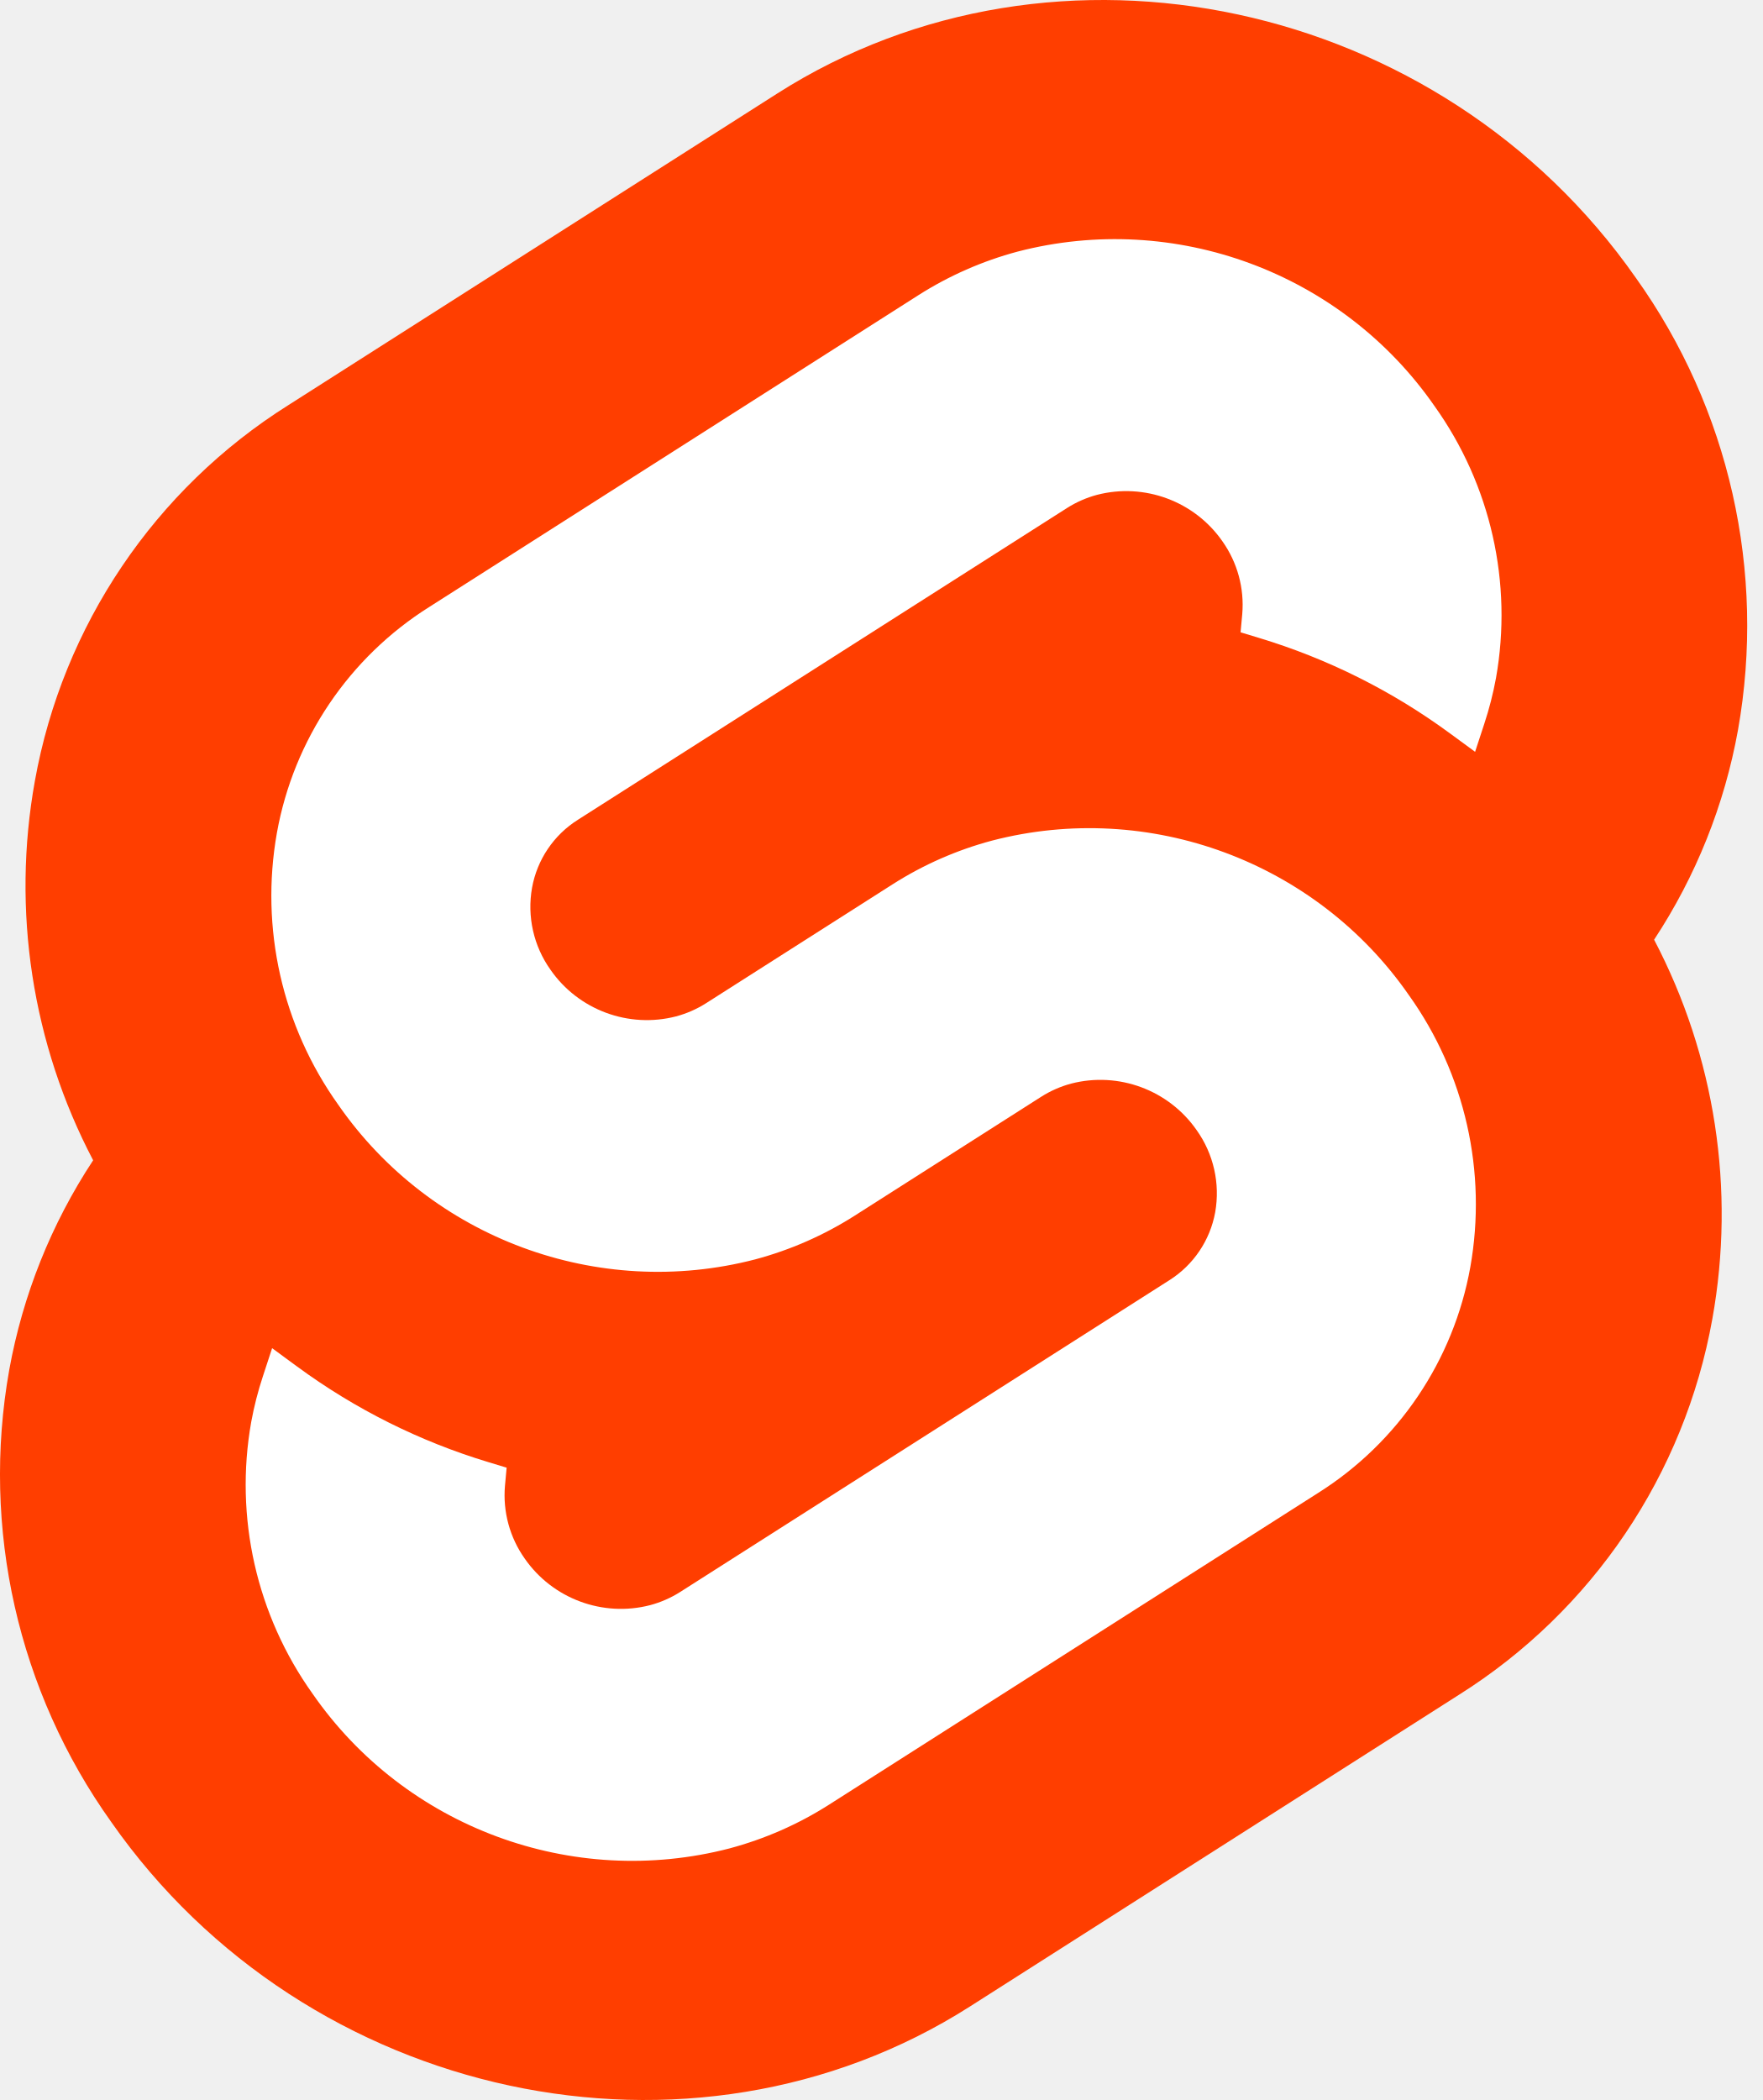
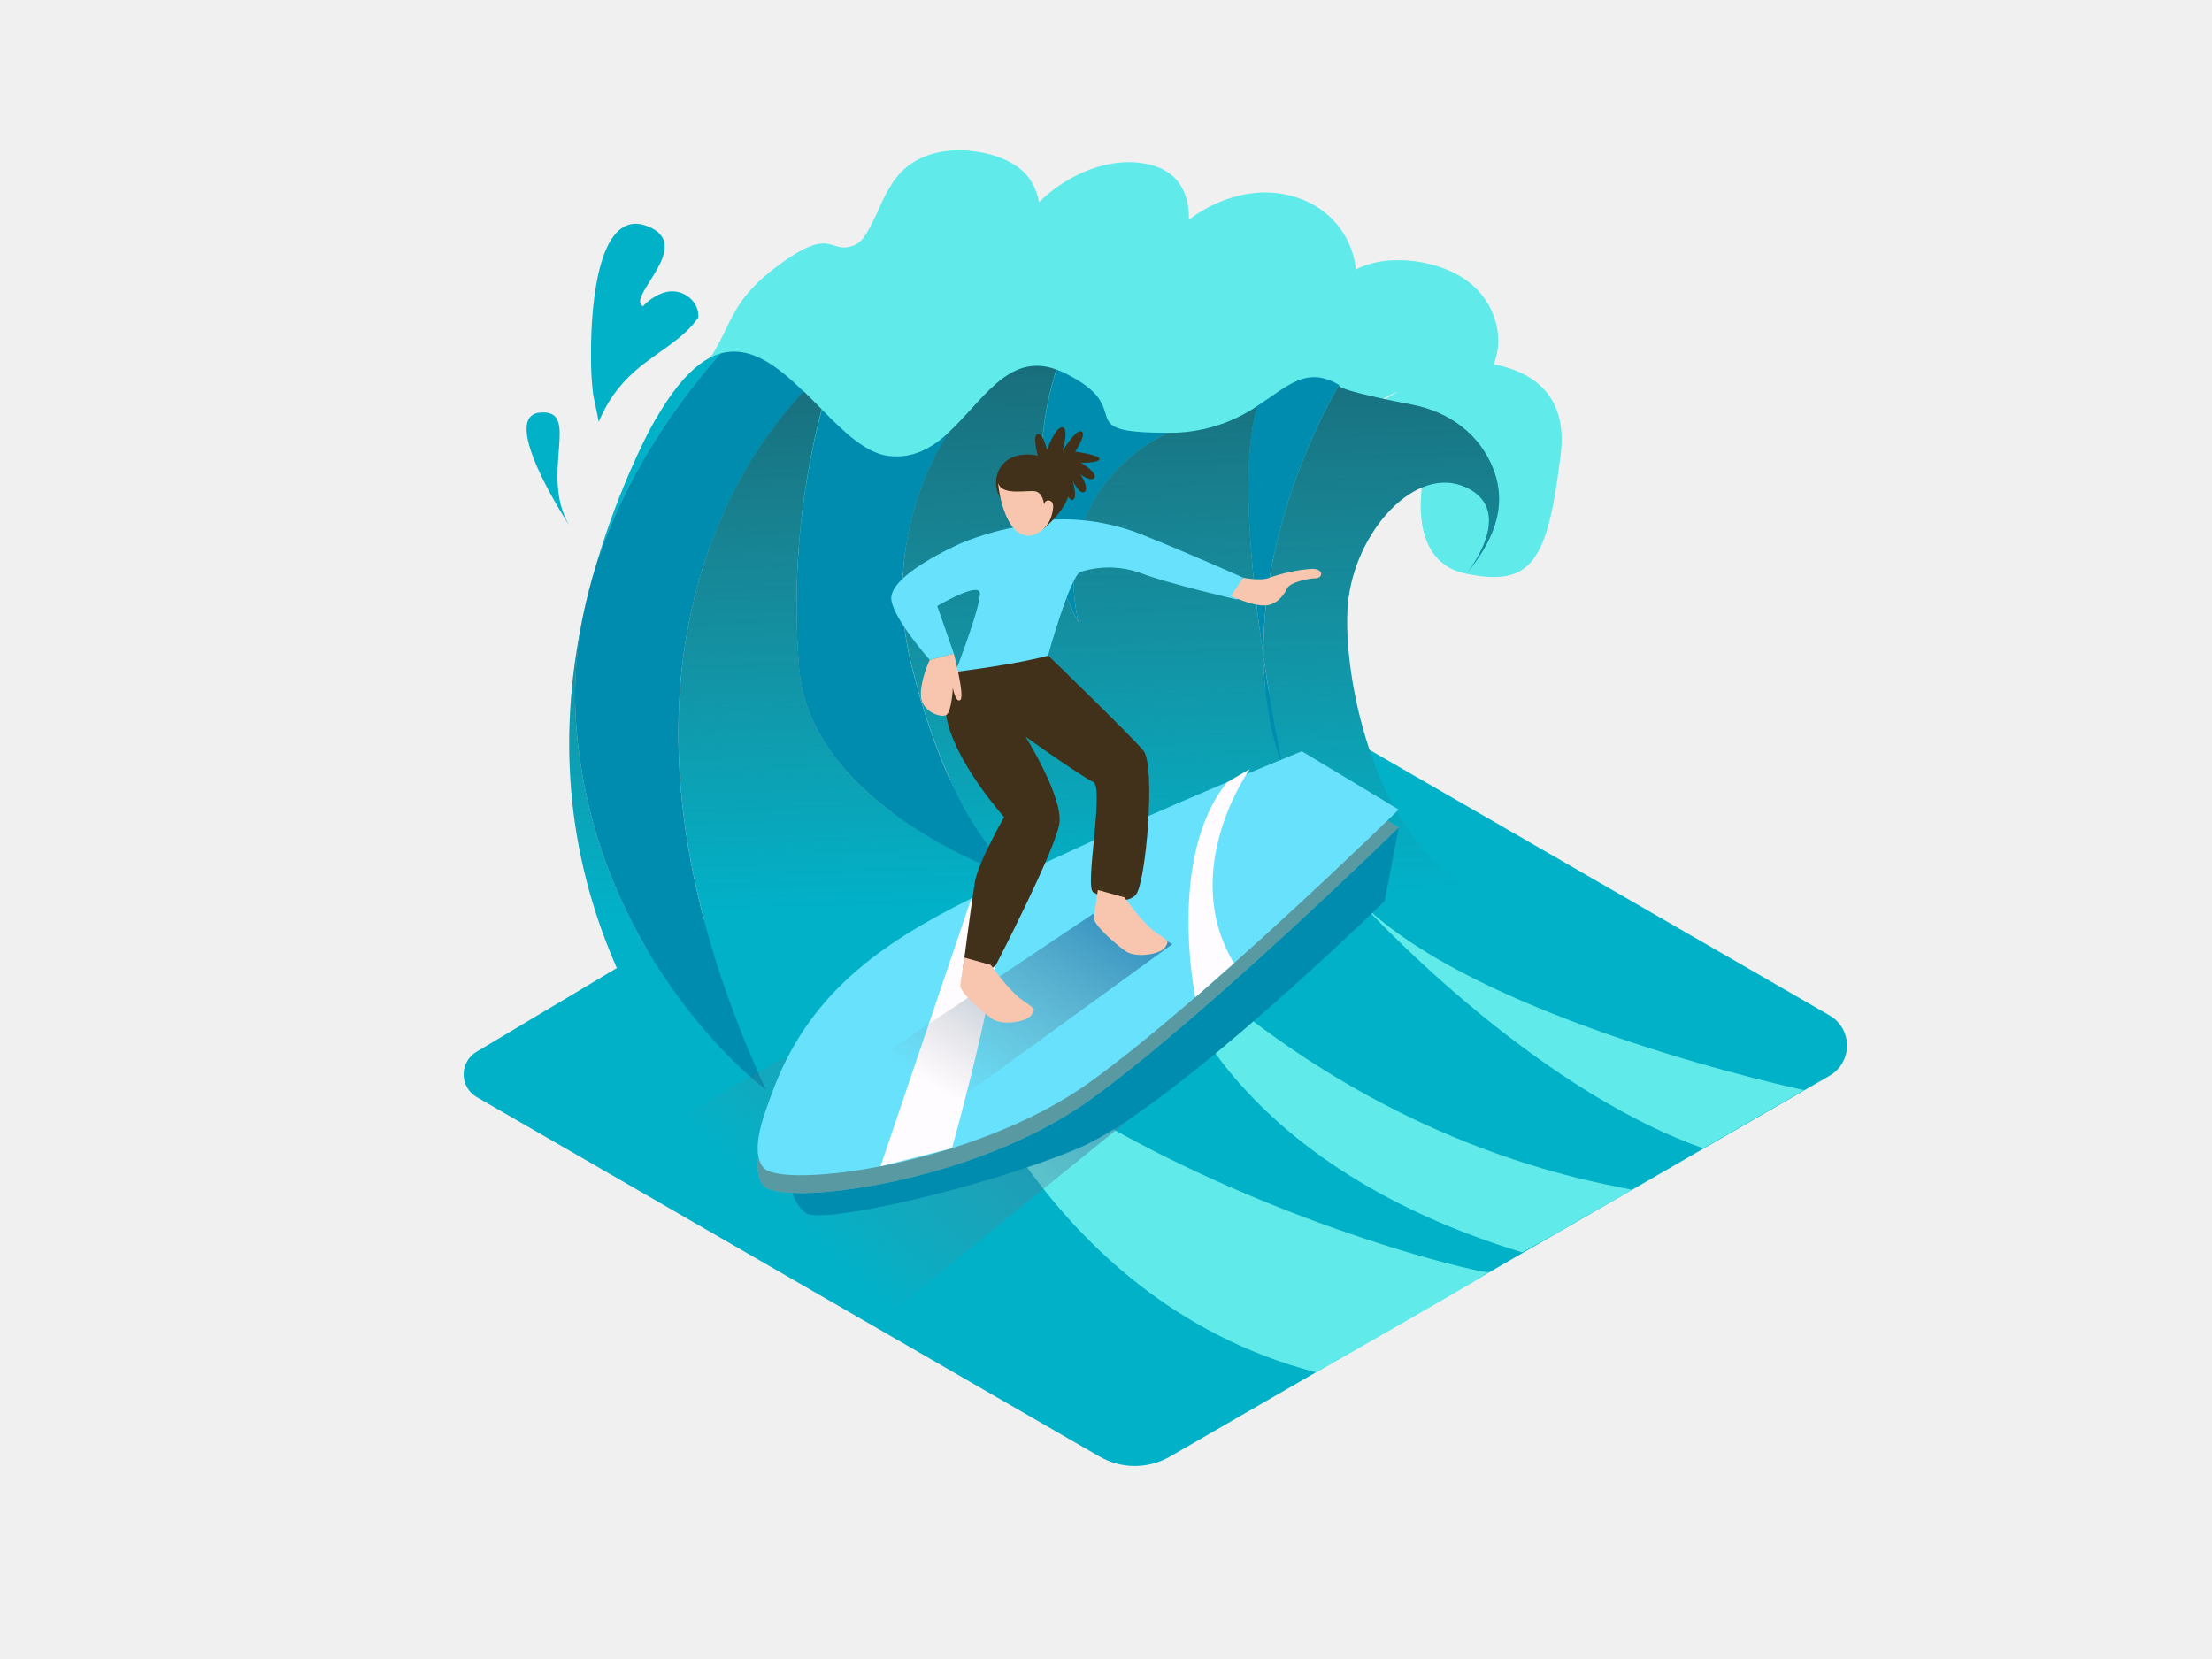
- <svg xmlns="http://www.w3.org/2000/svg" viewBox="0 0 94 112">
-   <path d="M87.253,14.819C76.853,-0.066 56.313,-4.478 41.462,4.984L15.379,21.608C8.258,26.088 3.346,33.37 1.86,41.651C0.617,48.551 1.71,55.673 4.968,61.882C2.736,65.269 1.213,69.074 0.492,73.065C-1.009,81.506 0.956,90.205 5.939,97.181C16.341,112.067 36.881,116.478 51.731,107.016L77.813,90.392C84.935,85.913 89.847,78.63 91.332,70.349C92.576,63.449 91.483,56.327 88.227,50.117C90.459,46.73 91.981,42.926 92.701,38.935C94.202,30.494 92.237,21.795 87.254,14.819" style="fill:#ff3e00;" />
-   <path d="M38.914,98.581C30.526,100.762 21.616,97.46 16.677,90.339C13.679,86.144 12.498,80.912 13.4,75.836C13.551,75.011 13.76,74.197 14.023,73.401L14.514,71.903L15.851,72.884C18.937,75.152 22.387,76.876 26.054,77.982L27.023,78.276L26.934,79.244C26.815,80.62 27.188,81.994 27.986,83.122C29.473,85.267 32.155,86.263 34.681,85.607C35.248,85.455 35.788,85.218 36.283,84.903L62.367,68.281C63.656,67.469 64.546,66.15 64.817,64.65C65.087,63.12 64.731,61.544 63.83,60.279C62.342,58.133 59.659,57.137 57.132,57.792C56.566,57.944 56.026,58.181 55.532,58.496L45.579,64.841C43.942,65.882 42.156,66.666 40.282,67.167C31.894,69.348 22.985,66.045 18.045,58.924C15.048,54.729 13.866,49.498 14.769,44.422C15.662,39.442 18.616,35.063 22.899,32.37L48.98,15.747C50.617,14.705 52.405,13.919 54.28,13.418C62.668,11.238 71.577,14.54 76.517,21.661C79.514,25.856 80.696,31.088 79.793,36.164C79.641,36.989 79.433,37.803 79.17,38.599L78.679,40.097L77.343,39.117C74.257,36.848 70.806,35.123 67.139,34.017L66.17,33.723L66.259,32.755C66.377,31.379 66.004,30.005 65.207,28.877C63.721,26.732 61.038,25.737 58.512,26.392C57.945,26.544 57.405,26.781 56.91,27.096L30.827,43.719C29.537,44.531 28.647,45.849 28.378,47.349C28.106,48.879 28.461,50.456 29.363,51.721C30.851,53.866 33.534,54.862 36.061,54.207C36.628,54.055 37.168,53.818 37.663,53.503L47.615,47.16C49.251,46.118 51.037,45.333 52.911,44.833C61.299,42.652 70.208,45.954 75.148,53.075C78.145,57.27 79.327,62.502 78.424,67.578C77.531,72.558 74.577,76.937 70.294,79.631L44.213,96.253C42.576,97.295 40.788,98.08 38.913,98.581" style="fill:#fff;" />
+ <svg xmlns="http://www.w3.org/2000/svg" xmlns:xlink="http://www.w3.org/1999/xlink" viewBox="0 0 400 300">
+   <linearGradient id="b" x1="194.86" x2="190.15" y1="162.67" y2="12.95" gradientUnits="userSpaceOnUse">
+     <stop offset="0" stop-color="#4d4d4d" stop-opacity="0" />
+     <stop offset=".41" stop-color="#344b51" stop-opacity=".41" />
+     <stop offset=".98" stop-color="#114956" />
+   </linearGradient>
+   <linearGradient id="a" x1="145.01" x2="213.04" y1="222.47" y2="149.2" gradientUnits="userSpaceOnUse">
+     <stop offset="0" stop-color="gray" stop-opacity="0" />
+     <stop offset="1" stop-color="#0071bc" />
+   </linearGradient>
+   <linearGradient xlink:href="#a" id="d" x1="170.79" x2="202.9" y1="197.83" y2="147.62" />
+   <path fill="#01b1c8" d="m112.16 174.68-26 15.52a4.75 4.75 0 0 0 .06 8.2l112.62 65a12.73 12.73 0 0 0 12.73 0l119.28-68.87a6.3 6.3 0 0 0 0-10.91l-116-66.95" />
+   <path fill="#60eaea" d="M270.12 65.87c2-5.05.19-11.12-4.37-14.75-5-4-14.48-5.55-20.56-2.39a15.13 15.13 0 0 0-8-11.87C229.8 33 221.4 34.93 215 39.71c.07-4.6-1.76-8.77-7.34-10-7.1-1.58-14.78 1.93-19.78 6.85a10.6 10.6 0 0 0-1.81-4.38c-2.38-3.17-6.86-4.53-10.64-4.91-4-.4-8.4.37-11.56 3-2.41 2-3.91 5.06-5.2 8.09-1.39 2.71-2.33 5.25-4.21 6-4.74 1.86-3.68-4-14.38 4.13S133.15 62 123.15 70.38s-11.05 27.42-11 27.83L232 100.39a37.44 37.44 0 0 1 10.9-22.73l14.8 7.18s-4.37 16.51 7.44 18.91 14.73-2.07 17.08-21.57c1.4-11.29-5.8-15.1-12.1-16.31m-17.18 4.81-6.81 4.17a33 33 0 0 1 6.81-4.17" />
+   <path fill="#01b1c8" d="M268.93 162.14c-20.15-7.76-26.41-40.2-25.18-53.08S256 83.8 265.18 88.16s0 15.57 0 15.59c4.48-5.47 7.61-11.75 4.89-18.85-2.44-6.38-8-10.4-14.62-11.71-1.14-.22-13.9-2.6-13.29-3.58 0 0-14.1 23-13.67 49.19 1.7 11.39 3.55 20.14 3.55 20.14a61.8 61.8 0 0 1-3.55-20.14c-2.28-15.28-4.26-35.32-1.09-45.4a28.13 28.13 0 0 1-16.21 4.87s-21.65 9.05-16.19 34.25a60.16 60.16 0 0 1-4-45.7c-8.7-3.17-13.31 5.8-19.55 11.46a54.4 54.4 0 0 0-6.45 42.65c8.27 32.79 20.68 38.54 20.68 38.54s-38.82-12.14-41.15-38.54A140 140 0 0 1 148.57 74c-1.06-1.07-2.13-2.16-3.22-3.21-10.86 11.35-41 51.92-6.85 126.24 0 0-30.44-22.57-34.22-64.79a73.3 73.3 0 0 1 1.08-20.45c-7.45 35.45 2.23 68.3 29.54 98.31 34.06 37.43 117.65 22.45 117.65 22.45 49.85-5.14 36.53-62.65 16.38-70.41M114 85.06a146 146 0 0 0-6.78 19.08c5.45-18.48 16.52-32.84 23.15-40.24-4.93 1.36-10.31 7.22-16.37 21.16" />
+   <g fill="#008caf">
+     <path d="M105.37 111.83q.8-3.82 1.88-7.69c-.74 2.49-1.38 5.06-1.88 7.69" />
+     <path d="M104.28 132.28c3.78 42.22 34.22 64.79 34.22 64.79-34.17-74.32-4-114.89 6.85-126.24-4.7-4.57-9.58-8.4-15-6.93-6.63 7.4-17.69 21.76-23.15 40.24q-1.07 3.86-1.88 7.69a73.3 73.3 0 0 0-1.04 20.45" />
+     <path d="M144.5 120.93c2.32 26.4 41.15 38.54 41.15 38.54s-12.42-5.75-20.68-38.54a54.4 54.4 0 0 1 6.51-42.64c-3 2.74-6.42 4.71-10.86 4.15-4.06-.51-8-4.32-12-8.39a140 140 0 0 0-4.12 46.88m50.5-8.41c-5.43-25.19 16.21-34.26 16.21-34.26-18.52 0-4.87-4.14-18.85-10.88a14 14 0 0 0-1.31-.55 60.16 60.16 0 0 0 3.95 45.69m33.48 6.27c-.42-26.18 13.67-49.19 13.67-49.19-5.94-3.49-9.22.2-14.77 3.79-3.16 10.08-1.17 30.12 1.1 45.4m0 0a61.8 61.8 0 0 0 3.52 20.14s-1.82-8.75-3.52-20.14" />
+   </g>
+   <path fill="url(#b)" d="M268.93 162.14c-20.15-7.76-26.41-40.2-25.18-53.08S256 83.8 265.18 88.16s0 15.57 0 15.59c4.48-5.47 7.61-11.75 4.89-18.85-2.44-6.38-8-10.4-14.62-11.71-1.14-.22-13.9-2.6-13.29-3.58 0 0-14.1 23-13.67 49.19 1.7 11.39 3.55 20.14 3.55 20.14a61.8 61.8 0 0 1-3.55-20.14c-2.28-15.28-4.26-35.32-1.09-45.4a28.13 28.13 0 0 1-16.21 4.87s-21.65 9.05-16.19 34.25a60.16 60.16 0 0 1-4-45.7c-8.7-3.17-13.31 5.8-19.55 11.46a54.4 54.4 0 0 0-6.45 42.65c8.27 32.79 20.68 38.54 20.68 38.54s-38.82-12.14-41.15-38.54A140 140 0 0 1 148.57 74c-1.06-1.07-2.13-2.16-3.22-3.21-10.86 11.35-41 51.92-6.85 126.24 0 0-30.44-22.57-34.22-64.79a73.3 73.3 0 0 1 1.08-20.45c-7.45 35.45 2.23 68.3 29.54 98.31 34.06 37.43 117.65 22.45 117.65 22.45 49.85-5.14 36.53-62.65 16.38-70.41" />
+   <path fill="#60eaea" d="M269.32 230.06c-2.16.32-61.81-13.93-98.73-47.49 0 0 26.25 35.11 48.37 42.76 36.48 12.67 50.36 4.73 50.36 4.73m13.5-7.79c4.57-2.79 3.3-1.9 12.33-7.12-9.57-1.92-47.7-8.43-85.19-44.8 0 0 6.88 38.3 65.3 56.12zm43.41-25.14s-58.69-12.42-80.41-34.2c0 0 30.06 33.37 62.18 44.72" />
+   <path fill="#60eaea" d="M170.59 182.58S187.26 235 238 248.17c0 0 19.4-11 30.68-17.68 0 0-35.17-2.82-49.68-13.37" />
+   <path fill="#01b1c8" d="M102.93 95S90 75.34 97.62 74.61 97.46 85.7 102.93 95m5.34-18.69a24.1 24.1 0 0 1 6.58-9.23c4-3.5 8.74-5.68 11.44-9.7a4.34 4.34 0 0 0-.33-1.87A4.87 4.87 0 0 0 119.8 53a9.1 9.1 0 0 0-3.53 2.38c-3.17-1.62 9.55-11.1.81-14.48-8.58-3.32-10.26 13.08-10.21 23.37a56 56 0 0 0 .39 7.07c.1.66.65 2.95 1.01 4.97" />
+   <path fill="url(#a)" d="m158 239.86 76-61.6-93 13.36-33.07 19.28c6.25 3.85 43.87 24.95 50.07 28.96" />
+   <path fill="#008caf" d="m252.93 149.62-2.53 13.31s-38.47 37.6-55.43 44.72-46.3 13.8-49.22 11.73-3.1-6.93-3.1-6.93" />
+   <path fill="#68e1fd" d="m252.93 149.62-17.52-10.54c-20.17 8.24-40.24 16.92-59.76 26.61C159 174 146 183.11 139.5 201.16c-1.11 3.09-4.06 10.17-1.44 13.23 3.33 3.88 38.09-.32 59.15-15.56s55.72-49.21 55.72-49.21" />
+   <path fill="#41311a" d="m252.93 149.62-17.52-10.54c-20.17 8.24-40.24 16.92-59.76 26.61C159 174 146 183.11 139.5 201.16c-1.11 3.09-4.06 10.17-1.44 13.23 3.33 3.88 38.09-.32 59.15-15.56s55.72-49.21 55.72-49.21" opacity=".41" />
+   <path fill="#68e1fd" d="m252.93 146.39-17.52-10.54c-20.17 8.24-40.24 16.92-59.76 26.61-16.65 8.26-29.65 17.42-36.15 35.47-1.11 3.09-4.06 10.17-1.44 13.23 3.33 3.88 38.09-.32 59.15-15.56s55.72-49.21 55.72-49.21" />
+   <path fill="#fffcff" d="M226 139.08s-13 18.24-2.85 35.1l-7 6.17s-5.2-25.39 5.75-38.89zm-50.35 23.38-16.42 48.44 12.91-3.28s9-31.62 9.83-48.26z" />
+   <path fill="url(#d)" d="M161.16 207.65 212 170.73l-12.25-6.87-54.39 36.44c6.32 3.84 9.64 3.34 15.8 7.35" />
+   <path fill="#41311a" d="M175.81 118.19s-6.47 4.64-4.43 12.57 10.2 17 10.2 17-4.7 8.16-5.3 11.78-2.18 15.86-2.18 15.86 3.58 1.59 6-.91c0 0 10.79-20.85 11.47-25.61s-6.1-15.64-6.1-15.64 10.18 7.25 12.22 8.16-1.59 19 0 19.94 5.89 2.49 7.71.45 3.63-23.34 1.36-26.06-17.19-17.17-17.19-17.17" />
+   <path fill="#68e1fd" d="M185.43 95a50.8 50.8 0 0 0-11.8 3.29c-5 2.31-13 6.67-12.44 10.26s6.93 10.78 6.93 10.78l4.36-1.15-3-8.6s7.31-4.32 7.7-2.42-4.4 14.34-4.4 14.34 11.33-1.4 16.72-2.94c0 0 4.07-14.5 5.88-15.14a17 17 0 0 1 11.05.26c4.62 1.8 17.32 4.75 17.32 4.75l1-4s-9.75-4.38-18.86-8a38.6 38.6 0 0 0-17.82-2.3" />
+   <path fill="#41311a" d="M180.94 90.13a5.24 5.24 0 0 1 0-5.67c1.92-2.87 5.83-2.31 6.71-2.07s6.22 3.11 5.75 6.46-4.66 6.75-4.66 6.75" />
+   <path fill="#f8c6af" d="M180.54 87.42c-.22-.72.8 10.21 6 9.42a5.18 5.18 0 0 0 3.46-3.12s1-2.63 0-3.11-1.2.64-1.2.64-.16-2.07-1.52-2.39-6.02.87-6.74-1.44" />
+   <path fill="#41311a" d="M187.65 82.39s-1-3.75 0-3.91 1.68 2.87 1.68 2.87 1.52-4.23 2.79-4.07 0 4.31 0 4.31 2.39-4 3.43-3.59-1.12 3.67-1.12 3.67 4.63.64 4.39 1.36-3.35.64-3.35.64 2.79 1.68 2.47 2.63-2.63-.32-2.87-.88 2 2.64 1.12 3.47-2.23-2-2.23-2 .88 2.79.16 3.43-1.93-2.32-1.93-2.32" />
+   <path fill="#f8c6af" d="M179.17 174.49s3.18 4.54 5.51 6.22 2.72 1.56 1.81 2.85-5.31 1.94-7.13.65-5.83-4.8-5.7-6 .71-5.05.71-5.05m28.96-10.89s3.18 4.54 5.51 6.22 2.72 1.56 1.81 2.85-5.31 1.94-7.13.65-5.83-4.8-5.7-6 .71-5.05.71-5.05m-30.42-41.59s-1.79 3.87-1.58 6.6 3.56 3.89 4.56 3.36 1.21-4.92 1.21-4.92.52 2.81 1.36 2.18-1.18-8.38-1.18-8.38m52.34-13.72s3.27.65 4.73 0a30 30 0 0 1 7.44-1.59c2.52-.18 2.28 1.68.91 1.69s-4.58.73-5.11 1.77-1.78 3.15-4.19 3.15-6-1.73-6-1.73" />
</svg>
